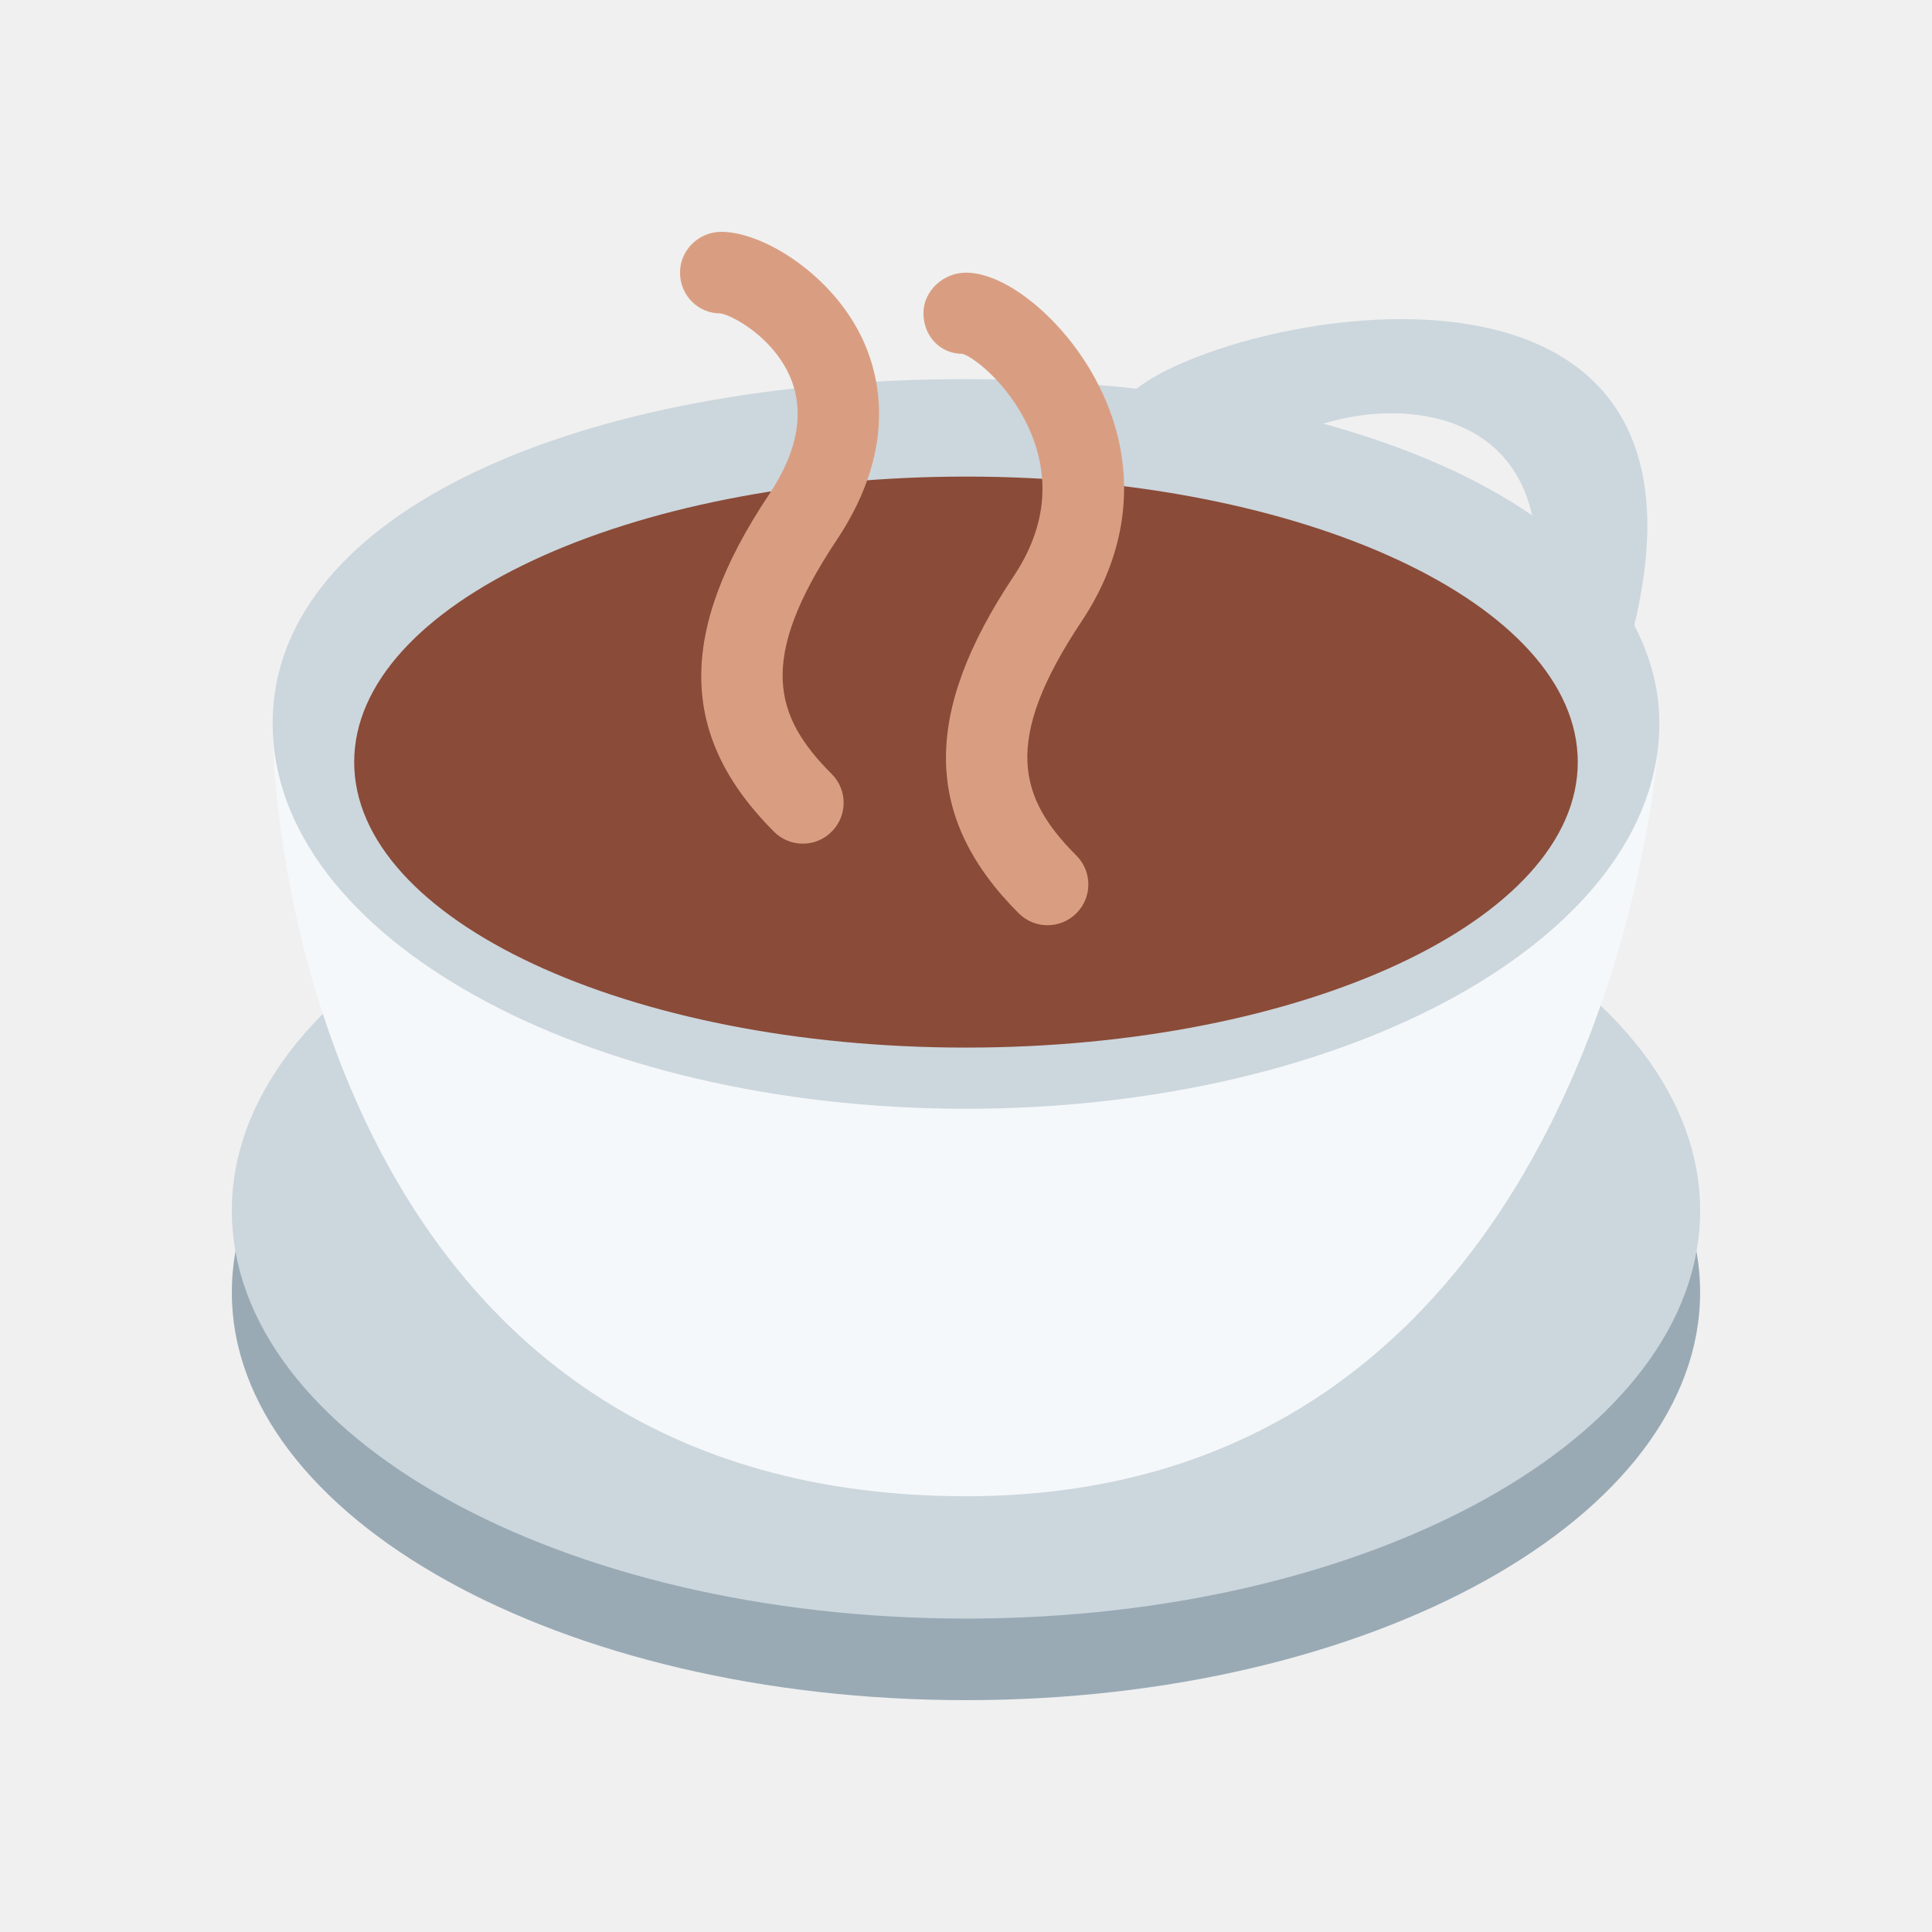
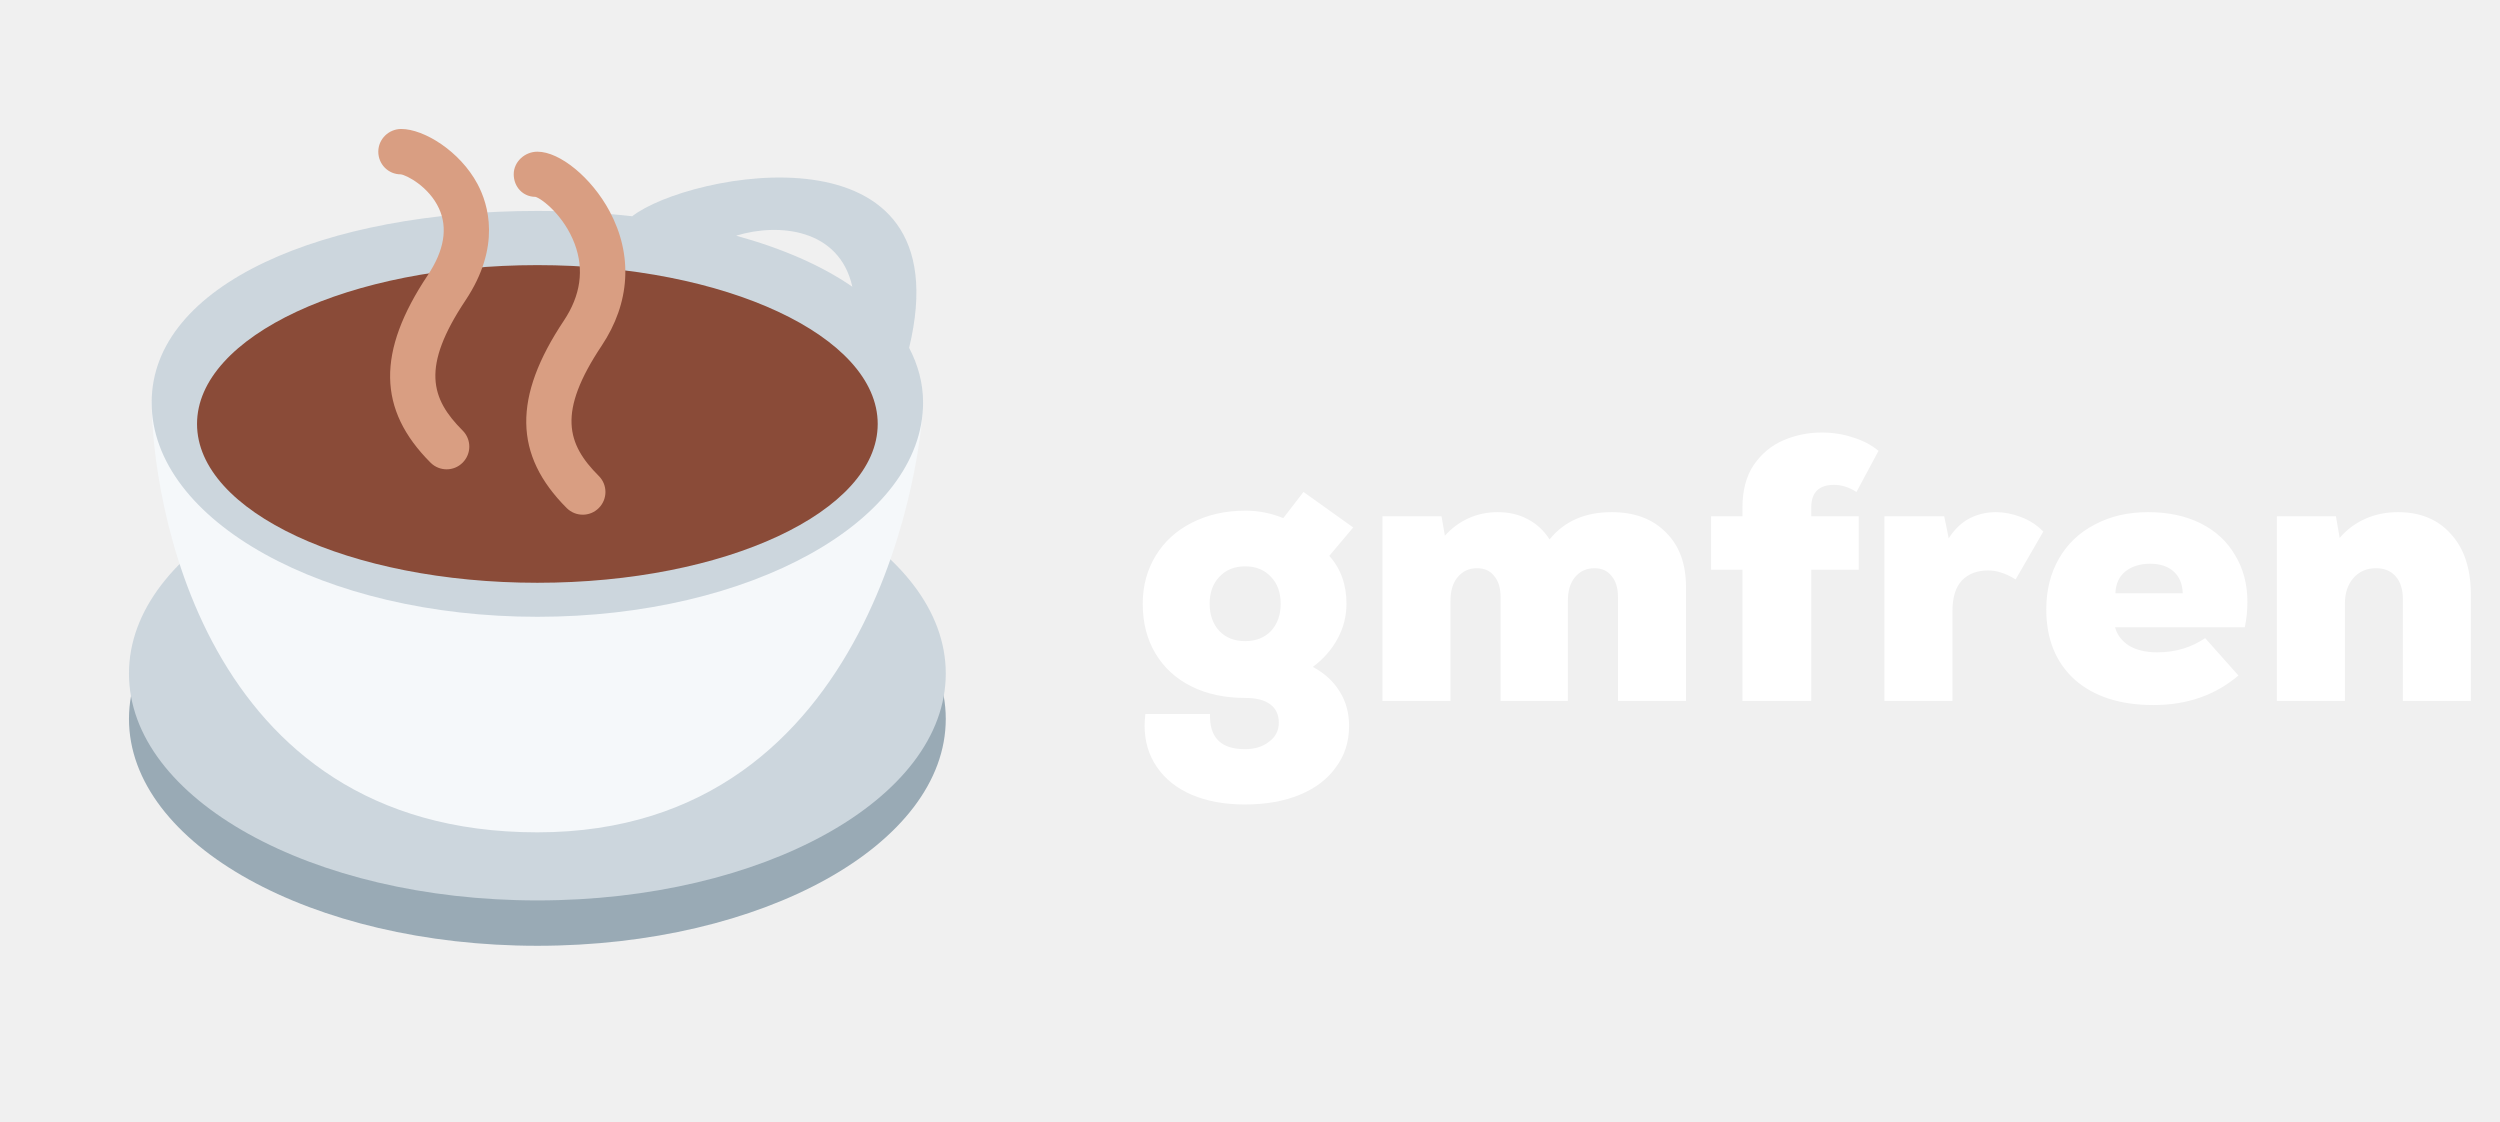
- <svg xmlns="http://www.w3.org/2000/svg" width="100" height="100" viewBox="0 0 100 100" fill="none">
-   <g clip-path="url(#clip0_17_2178)">
-     <path d="M49.999 88C70.985 88 87.998 78.548 87.998 66.889C87.998 55.23 70.985 45.779 49.999 45.779C29.013 45.779 12 55.23 12 66.889C12 78.548 29.013 88 49.999 88Z" fill="#99AAB5" />
-     <path d="M49.999 83.778C70.985 83.778 87.998 74.326 87.998 62.667C87.998 51.008 70.985 41.557 49.999 41.557C29.013 41.557 12 51.008 12 62.667C12 74.326 29.013 83.778 49.999 83.778Z" fill="#CCD6DD" />
-     <path d="M49.999 77.445C18.422 77.445 14.111 45.779 14.111 37.335H85.887C85.887 41.557 81.753 77.445 49.999 77.445Z" fill="#F5F8FA" />
-     <path d="M84.588 32.361C89.744 10.991 63.94 16.093 58.825 20.119C55.996 19.807 53.049 19.625 49.999 19.625C30.178 19.625 14.111 26.442 14.111 37.451C14.111 48.462 30.178 57.39 49.999 57.39C69.82 57.39 85.887 48.462 85.887 37.453C85.887 35.631 85.41 33.94 84.588 32.361V32.361ZM79.305 26.678C76.44 24.698 72.756 23.102 68.494 21.928C72.452 20.712 78.101 21.276 79.305 26.678Z" fill="#CCD6DD" />
-     <path d="M49.999 54.223C67.487 54.223 81.665 47.607 81.665 39.446C81.665 31.284 67.487 24.668 49.999 24.668C32.51 24.668 18.333 31.284 18.333 39.446C18.333 47.607 32.51 54.223 49.999 54.223Z" fill="#8A4B38" />
-     <path d="M54.221 47.89C53.681 47.89 53.14 47.683 52.728 47.272C47.795 42.338 47.713 36.959 52.465 29.83C54.025 27.489 54.365 25.088 53.474 22.701C52.501 20.092 50.438 18.487 49.819 18.316C48.652 18.316 47.797 17.381 47.797 16.214C47.797 15.048 48.834 14.113 49.999 14.113C52.104 14.113 55.055 16.547 56.718 19.655C58.901 23.735 58.639 28.181 55.977 32.171C51.838 38.382 52.745 41.316 55.714 44.284C56.539 45.11 56.539 46.444 55.714 47.269C55.302 47.683 54.761 47.89 54.221 47.89V47.89ZM41.555 43.668C41.014 43.668 40.474 43.461 40.062 43.049C35.129 38.116 35.046 32.737 39.798 25.608C41.333 23.305 41.684 21.21 40.841 19.387C39.904 17.358 37.82 16.285 37.286 16.222C36.121 16.222 35.198 15.278 35.198 14.111C35.198 12.946 36.165 12 37.333 12C39.437 12 42.79 14.056 44.426 17.115C45.441 19.013 46.647 22.944 43.311 27.947C39.171 34.158 40.079 37.092 43.047 40.06C43.873 40.886 43.873 42.22 43.047 43.045C42.636 43.461 42.095 43.668 41.555 43.668V43.668Z" fill="#D99E82" />
+ <svg xmlns="http://www.w3.org/2000/svg" width="107" height="48" viewBox="0 0 107 48" fill="none">
+   <g clip-path="url(#clip0_17_2219)">
+     <path d="M23 40.48C32.653 40.48 40.479 36.132 40.479 30.769C40.479 25.406 32.653 21.058 23 21.058C13.346 21.058 5.52 25.406 5.52 30.769C5.52 36.132 13.346 40.48 23 40.48Z" fill="#99AAB5" />
+     <path d="M23 38.538C32.653 38.538 40.479 34.19 40.479 28.827C40.479 23.464 32.653 19.116 23 19.116C13.346 19.116 5.52 23.464 5.52 28.827C5.52 34.19 13.346 38.538 23 38.538Z" fill="#CCD6DD" />
+     <path d="M23 35.624C8.474 35.624 6.491 21.058 6.491 17.174H39.508C39.508 19.116 37.607 35.624 23 35.624Z" fill="#F5F8FA" />
+     <path d="M38.911 14.886C41.282 5.056 29.413 7.403 27.06 9.255C25.758 9.111 24.403 9.028 23 9.028C13.882 9.028 6.491 12.163 6.491 17.227C6.491 22.293 13.882 26.399 23 26.399C32.117 26.399 39.508 22.293 39.508 17.228C39.508 16.39 39.288 15.612 38.911 14.886ZM36.48 12.272C35.162 11.361 33.468 10.627 31.507 10.087C33.328 9.528 35.927 9.787 36.48 12.272Z" fill="#CCD6DD" />
+     <path d="M23 24.943C31.044 24.943 37.566 21.899 37.566 18.145C37.566 14.391 31.044 11.347 23 11.347C14.955 11.347 8.433 14.391 8.433 18.145C8.433 21.899 14.955 24.943 23 24.943Z" fill="#8A4B38" />
+     <path d="M24.942 22.029C24.693 22.029 24.445 21.934 24.255 21.745C21.986 19.475 21.948 17.001 24.134 13.722C24.851 12.645 25.008 11.541 24.598 10.442C24.15 9.242 23.201 8.504 22.917 8.425C22.38 8.425 21.987 7.995 21.987 7.458C21.987 6.922 22.463 6.492 23 6.492C23.968 6.492 25.325 7.612 26.09 9.041C27.095 10.918 26.974 12.963 25.75 14.799C23.845 17.656 24.263 19.005 25.628 20.371C26.008 20.75 26.008 21.364 25.628 21.744C25.439 21.934 25.19 22.029 24.942 22.029ZM19.115 20.087C18.867 20.087 18.618 19.992 18.429 19.803C16.159 17.533 16.121 15.059 18.307 11.78C19.013 10.72 19.174 9.757 18.787 8.918C18.356 7.985 17.397 7.491 17.152 7.462C16.616 7.462 16.191 7.028 16.191 6.491C16.191 5.955 16.636 5.52 17.173 5.52C18.141 5.52 19.683 6.466 20.436 7.873C20.903 8.746 21.457 10.554 19.923 12.856C18.019 15.713 18.436 17.062 19.802 18.428C20.181 18.807 20.181 19.421 19.802 19.801C19.612 19.992 19.364 20.087 19.115 20.087Z" fill="#D99E82" />
  </g>
+   <path d="M53.277 34.432C52.413 34.432 51.656 34.293 51.005 34.016C50.365 33.739 49.869 33.344 49.517 32.832C49.165 32.32 48.989 31.728 48.989 31.056C48.989 30.939 49 30.773 49.021 30.56H51.789C51.757 31.563 52.253 32.064 53.277 32.064C53.704 32.064 54.05 31.957 54.317 31.744C54.594 31.541 54.733 31.269 54.733 30.928C54.733 30.587 54.61 30.325 54.365 30.144C54.12 29.963 53.768 29.872 53.309 29.872C52.424 29.872 51.65 29.707 50.989 29.376C50.328 29.045 49.816 28.576 49.453 27.968C49.09 27.36 48.909 26.651 48.909 25.84C48.909 25.072 49.096 24.384 49.469 23.776C49.842 23.168 50.36 22.699 51.021 22.368C51.693 22.027 52.456 21.856 53.309 21.856C53.864 21.856 54.402 21.963 54.925 22.176L55.789 21.056L57.917 22.576L56.893 23.792C57.384 24.336 57.629 25.019 57.629 25.84C57.629 26.373 57.501 26.875 57.245 27.344C56.989 27.813 56.637 28.213 56.189 28.544C56.69 28.811 57.074 29.163 57.341 29.6C57.608 30.027 57.741 30.517 57.741 31.072C57.741 31.744 57.554 32.331 57.181 32.832C56.818 33.344 56.301 33.739 55.629 34.016C54.957 34.293 54.173 34.432 53.277 34.432ZM51.773 25.84C51.773 26.32 51.912 26.709 52.189 27.008C52.466 27.296 52.834 27.44 53.293 27.44C53.752 27.44 54.12 27.296 54.397 27.008C54.674 26.709 54.813 26.32 54.813 25.84C54.813 25.36 54.674 24.976 54.397 24.688C54.12 24.389 53.752 24.24 53.293 24.24C52.834 24.24 52.466 24.389 52.189 24.688C51.912 24.976 51.773 25.36 51.773 25.84ZM59.169 22.096H61.697L61.841 22.928C62.139 22.597 62.481 22.347 62.865 22.176C63.249 22.005 63.659 21.92 64.097 21.92C64.587 21.92 65.019 22.021 65.393 22.224C65.777 22.427 66.086 22.715 66.321 23.088C66.95 22.309 67.835 21.92 68.977 21.92C69.958 21.92 70.731 22.208 71.297 22.784C71.873 23.349 72.161 24.128 72.161 25.12V30H69.249V25.552C69.249 25.168 69.158 24.869 68.977 24.656C68.806 24.432 68.561 24.32 68.241 24.32C67.899 24.32 67.622 24.448 67.409 24.704C67.206 24.949 67.105 25.285 67.105 25.712V30H64.225V25.552C64.225 25.168 64.134 24.869 63.953 24.656C63.782 24.432 63.537 24.32 63.217 24.32C62.875 24.32 62.598 24.448 62.385 24.704C62.182 24.949 62.081 25.285 62.081 25.712V30H59.169V22.096ZM74.577 21.728C74.577 20.992 74.737 20.384 75.057 19.904C75.388 19.424 75.809 19.072 76.321 18.848C76.844 18.624 77.393 18.512 77.969 18.512C78.439 18.512 78.881 18.581 79.297 18.72C79.724 18.848 80.092 19.04 80.401 19.296L79.457 21.056C79.137 20.853 78.817 20.752 78.497 20.752C77.847 20.752 77.521 21.077 77.521 21.728V22.096H79.553V24.384H77.521V30H74.577V24.384H73.233V22.096H74.577V21.728ZM80.653 22.096H83.213L83.405 23.04C83.65 22.656 83.944 22.373 84.285 22.192C84.637 22.011 85.016 21.92 85.421 21.92C85.773 21.92 86.13 21.989 86.493 22.128C86.866 22.267 87.186 22.475 87.453 22.752L86.269 24.8C86.045 24.661 85.842 24.565 85.661 24.512C85.49 24.448 85.298 24.416 85.085 24.416C84.616 24.416 84.242 24.56 83.965 24.848C83.698 25.136 83.565 25.573 83.565 26.16V30H80.653V22.096ZM92.173 30.176C90.743 30.176 89.618 29.813 88.797 29.088C87.986 28.352 87.581 27.349 87.581 26.08C87.581 25.259 87.762 24.533 88.125 23.904C88.487 23.275 88.999 22.789 89.661 22.448C90.322 22.096 91.079 21.92 91.933 21.92C92.797 21.92 93.549 22.08 94.189 22.4C94.829 22.72 95.32 23.173 95.661 23.76C96.013 24.336 96.189 25.003 96.189 25.76C96.189 26.144 96.151 26.507 96.077 26.848H90.525C90.61 27.168 90.808 27.429 91.117 27.632C91.437 27.824 91.842 27.92 92.333 27.92C93.101 27.92 93.784 27.717 94.381 27.312L95.805 28.912C94.813 29.755 93.602 30.176 92.173 30.176ZM93.421 25.392C93.41 24.997 93.282 24.688 93.037 24.464C92.791 24.24 92.456 24.128 92.029 24.128C91.591 24.128 91.234 24.24 90.957 24.464C90.69 24.688 90.552 24.997 90.541 25.392H93.421ZM97.45 22.096H99.978L100.138 23.024C100.437 22.672 100.799 22.4 101.226 22.208C101.653 22.016 102.122 21.92 102.634 21.92C103.594 21.92 104.351 22.235 104.906 22.864C105.471 23.483 105.754 24.352 105.754 25.472V30H102.842V25.632C102.842 25.227 102.741 24.907 102.538 24.672C102.335 24.437 102.053 24.32 101.69 24.32C101.295 24.32 100.975 24.459 100.73 24.736C100.485 25.013 100.362 25.381 100.362 25.84V30H97.45V22.096Z" fill="white" />
  <defs>
-     <clipPath id="clip0_17_2178">
-       <rect width="75.998" height="76" fill="white" transform="translate(12 12)" />
+     <clipPath id="clip0_17_2219">
+       <rect width="34.959" height="34.96" fill="white" transform="translate(5.52 5.51999)" />
    </clipPath>
  </defs>
</svg>
